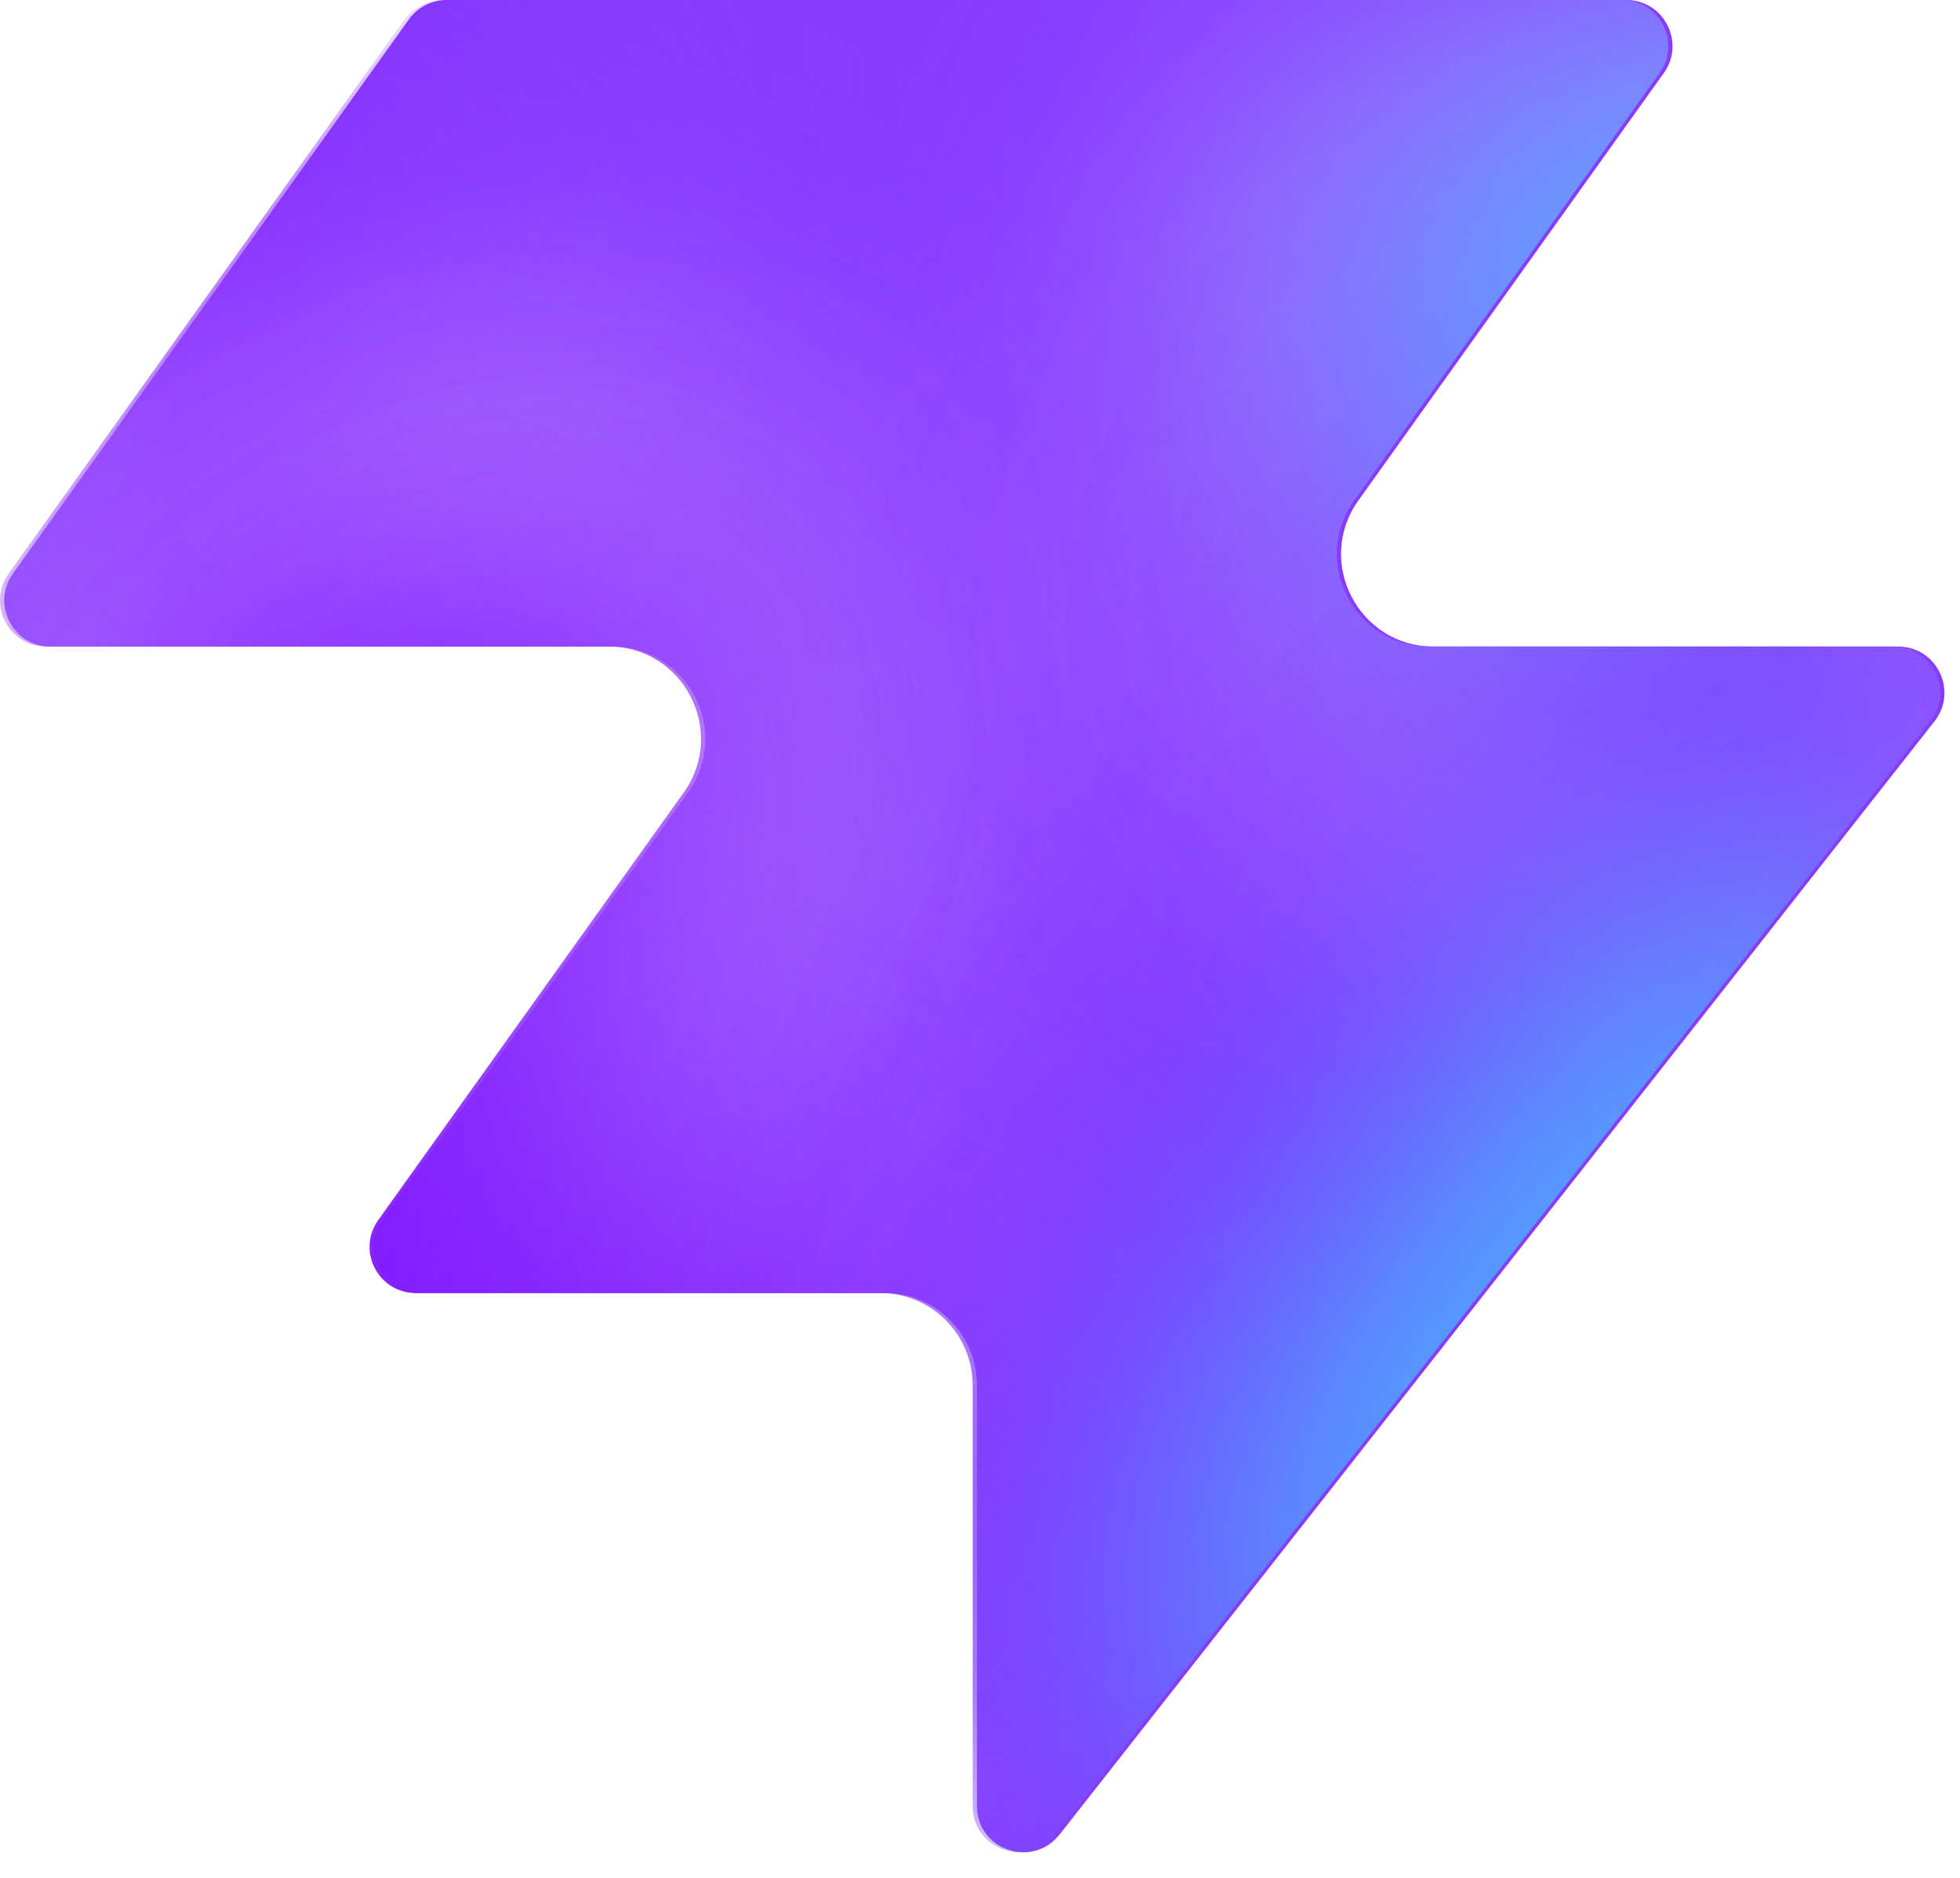
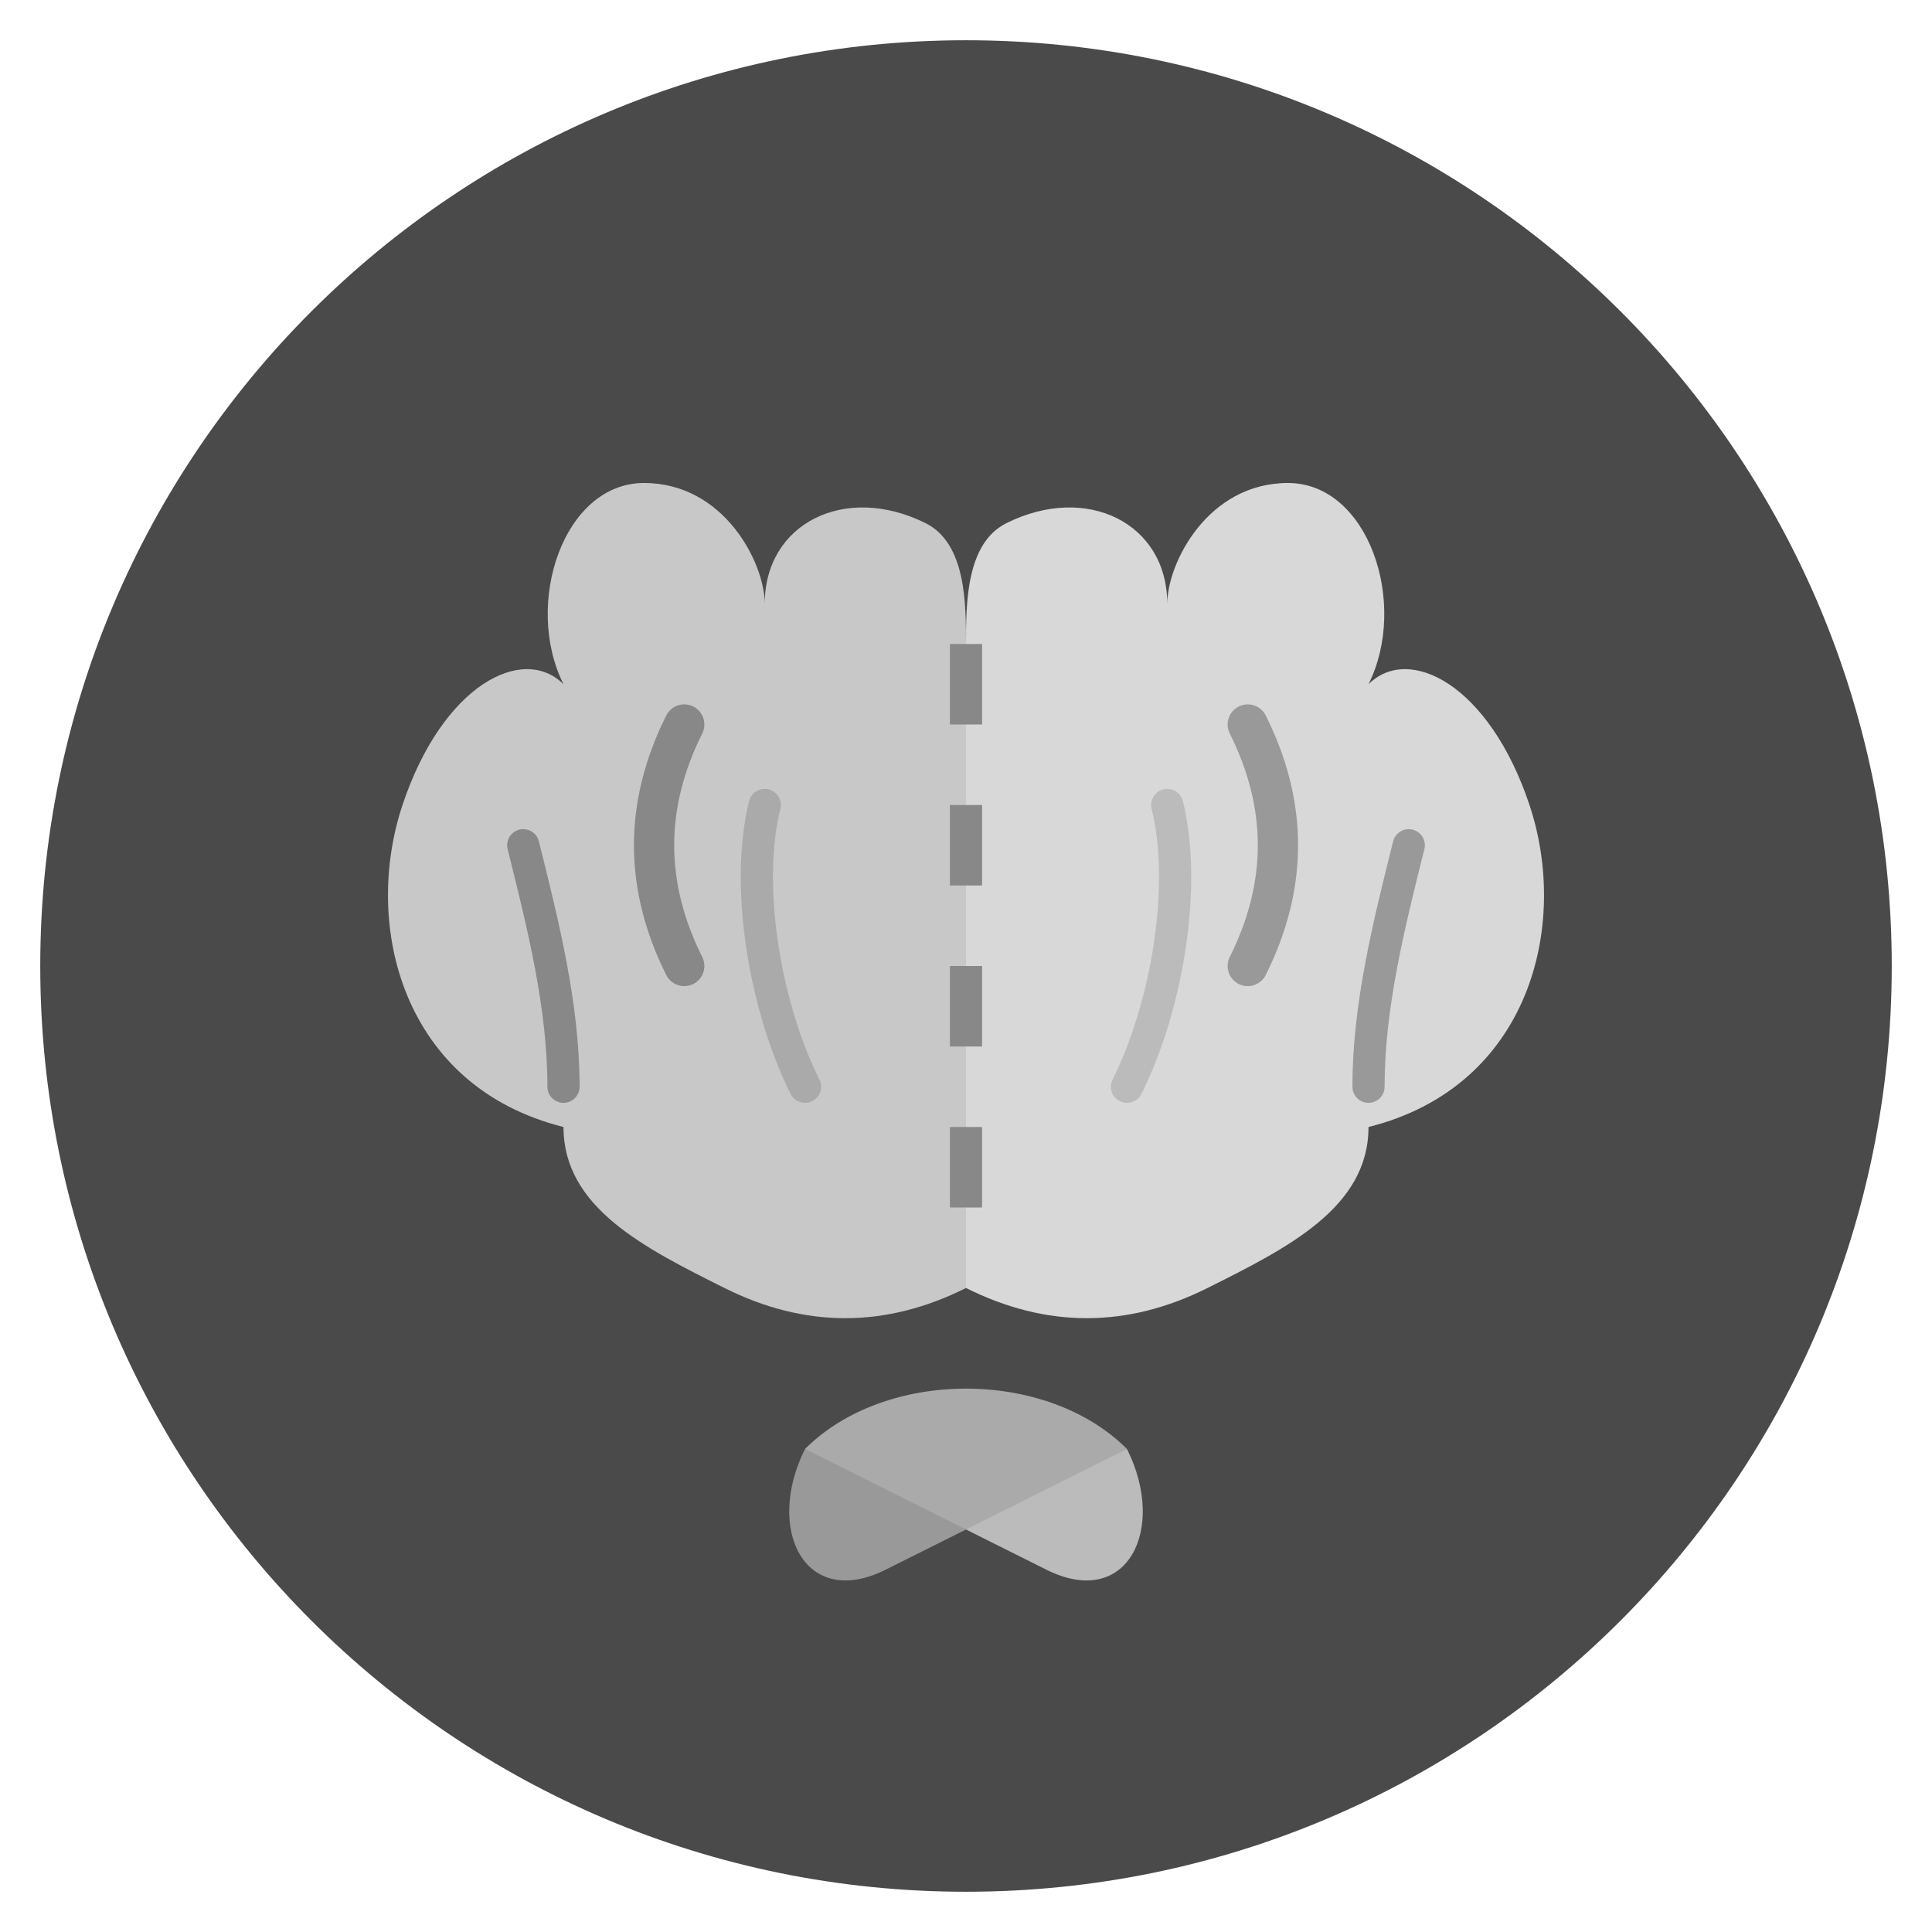
- <svg xmlns="http://www.w3.org/2000/svg" width="48" height="46" fill="none" viewBox="0 0 48 46">
-   <path fill="#863bff" d="M25.946 44.938c-.664.845-2.021.375-2.021-.698V33.937a2.26 2.26 0 0 0-2.262-2.262H10.287c-.92 0-1.456-1.04-.92-1.788l7.48-10.471c1.07-1.497 0-3.578-1.842-3.578H1.237c-.92 0-1.456-1.04-.92-1.788L10.013.474c.214-.297.556-.474.92-.474h28.894c.92 0 1.456 1.04.92 1.788l-7.48 10.471c-1.07 1.498 0 3.579 1.842 3.579h11.377c.943 0 1.473 1.088.89 1.83L25.947 44.94z" style="fill:#863bff;fill:color(display-p3 .525 .23 1);fill-opacity:1" />
-   <mask id="a" width="48" height="46" x="0" y="0" maskUnits="userSpaceOnUse" style="mask-type:alpha">
-     <path fill="#000" d="M25.842 44.938c-.664.844-2.021.375-2.021-.698V33.937a2.26 2.26 0 0 0-2.262-2.262H10.183c-.92 0-1.456-1.04-.92-1.788l7.48-10.471c1.07-1.498 0-3.579-1.842-3.579H1.133c-.92 0-1.456-1.04-.92-1.787L9.91.473c.214-.297.556-.474.92-.474h28.894c.92 0 1.456 1.04.92 1.788l-7.48 10.471c-1.07 1.498 0 3.578 1.842 3.578h11.377c.943 0 1.473 1.088.89 1.832L25.843 44.94z" style="fill:#000;fill-opacity:1" />
-   </mask>
-   <g mask="url(#a)">
-     <g filter="url(#b)">
-       <ellipse cx="5.508" cy="14.704" fill="#ede6ff" rx="5.508" ry="14.704" style="fill:#ede6ff;fill:color(display-p3 .927 .903 1);fill-opacity:1" transform="matrix(.00324 1 1 -.00324 -4.47 31.516)" />
-     </g>
-     <g filter="url(#c)">
-       <ellipse cx="10.399" cy="29.851" fill="#ede6ff" rx="10.399" ry="29.851" style="fill:#ede6ff;fill:color(display-p3 .927 .903 1);fill-opacity:1" transform="matrix(.00324 1 1 -.00324 -39.328 7.883)" />
-     </g>
-     <g filter="url(#d)">
-       <ellipse cx="5.508" cy="30.487" fill="#7e14ff" rx="5.508" ry="30.487" style="fill:#7e14ff;fill:color(display-p3 .492 .077 1);fill-opacity:1" transform="rotate(89.814 -25.913 -14.639)scale(1 -1)" />
-     </g>
-     <g filter="url(#e)">
-       <ellipse cx="5.508" cy="30.599" fill="#7e14ff" rx="5.508" ry="30.599" style="fill:#7e14ff;fill:color(display-p3 .492 .077 1);fill-opacity:1" transform="rotate(89.814 -32.644 -3.334)scale(1 -1)" />
-     </g>
-     <g filter="url(#f)">
-       <ellipse cx="5.508" cy="30.599" fill="#7e14ff" rx="5.508" ry="30.599" style="fill:#7e14ff;fill:color(display-p3 .492 .077 1);fill-opacity:1" transform="matrix(.00324 1 1 -.00324 -34.34 30.47)" />
-     </g>
-     <g filter="url(#g)">
-       <ellipse cx="14.072" cy="22.078" fill="#ede6ff" rx="14.072" ry="22.078" style="fill:#ede6ff;fill:color(display-p3 .927 .903 1);fill-opacity:1" transform="rotate(93.35 24.506 48.493)scale(-1 1)" />
-     </g>
-     <g filter="url(#h)">
-       <ellipse cx="3.47" cy="21.501" fill="#7e14ff" rx="3.47" ry="21.501" style="fill:#7e14ff;fill:color(display-p3 .492 .077 1);fill-opacity:1" transform="rotate(89.009 28.708 47.59)scale(-1 1)" />
-     </g>
-     <g filter="url(#i)">
-       <ellipse cx="3.47" cy="21.501" fill="#7e14ff" rx="3.47" ry="21.501" style="fill:#7e14ff;fill:color(display-p3 .492 .077 1);fill-opacity:1" transform="rotate(89.009 28.708 47.59)scale(-1 1)" />
-     </g>
-     <g filter="url(#j)">
-       <ellipse cx=".387" cy="8.972" fill="#7e14ff" rx="4.407" ry="29.108" style="fill:#7e14ff;fill:color(display-p3 .492 .077 1);fill-opacity:1" transform="rotate(39.51 .387 8.972)" />
-     </g>
-     <g filter="url(#k)">
-       <ellipse cx="47.523" cy="-6.092" fill="#7e14ff" rx="4.407" ry="29.108" style="fill:#7e14ff;fill:color(display-p3 .492 .077 1);fill-opacity:1" transform="rotate(37.892 47.523 -6.092)" />
-     </g>
-     <g filter="url(#l)">
-       <ellipse cx="41.412" cy="6.333" fill="#47bfff" rx="5.971" ry="9.665" style="fill:#47bfff;fill:color(display-p3 .28 .748 1);fill-opacity:1" transform="rotate(37.892 41.412 6.333)" />
-     </g>
-     <g filter="url(#m)">
-       <ellipse cx="-1.879" cy="38.332" fill="#7e14ff" rx="4.407" ry="29.108" style="fill:#7e14ff;fill:color(display-p3 .492 .077 1);fill-opacity:1" transform="rotate(37.892 -1.88 38.332)" />
-     </g>
-     <g filter="url(#n)">
-       <ellipse cx="-1.879" cy="38.332" fill="#7e14ff" rx="4.407" ry="29.108" style="fill:#7e14ff;fill:color(display-p3 .492 .077 1);fill-opacity:1" transform="rotate(37.892 -1.88 38.332)" />
-     </g>
-     <g filter="url(#o)">
-       <ellipse cx="35.651" cy="29.907" fill="#7e14ff" rx="4.407" ry="29.108" style="fill:#7e14ff;fill:color(display-p3 .492 .077 1);fill-opacity:1" transform="rotate(37.892 35.651 29.907)" />
-     </g>
-     <g filter="url(#p)">
-       <ellipse cx="38.418" cy="32.4" fill="#47bfff" rx="5.971" ry="15.297" style="fill:#47bfff;fill:color(display-p3 .28 .748 1);fill-opacity:1" transform="rotate(37.892 38.418 32.4)" />
-     </g>
-   </g>
-   <defs>
-     <filter id="b" width="60.045" height="41.654" x="-19.77" y="16.149" color-interpolation-filters="sRGB" filterUnits="userSpaceOnUse">
-       <feFlood flood-opacity="0" result="BackgroundImageFix" />
-       <feBlend in="SourceGraphic" in2="BackgroundImageFix" result="shape" />
-       <feGaussianBlur result="effect1_foregroundBlur_2002_17158" stdDeviation="7.659" />
-     </filter>
-     <filter id="c" width="90.34" height="51.437" x="-54.613" y="-7.533" color-interpolation-filters="sRGB" filterUnits="userSpaceOnUse">
-       <feFlood flood-opacity="0" result="BackgroundImageFix" />
-       <feBlend in="SourceGraphic" in2="BackgroundImageFix" result="shape" />
-       <feGaussianBlur result="effect1_foregroundBlur_2002_17158" stdDeviation="7.659" />
-     </filter>
-     <filter id="d" width="79.355" height="29.4" x="-49.64" y="2.03" color-interpolation-filters="sRGB" filterUnits="userSpaceOnUse">
-       <feFlood flood-opacity="0" result="BackgroundImageFix" />
-       <feBlend in="SourceGraphic" in2="BackgroundImageFix" result="shape" />
-       <feGaussianBlur result="effect1_foregroundBlur_2002_17158" stdDeviation="4.596" />
-     </filter>
-     <filter id="e" width="79.579" height="29.4" x="-45.045" y="20.029" color-interpolation-filters="sRGB" filterUnits="userSpaceOnUse">
-       <feFlood flood-opacity="0" result="BackgroundImageFix" />
-       <feBlend in="SourceGraphic" in2="BackgroundImageFix" result="shape" />
-       <feGaussianBlur result="effect1_foregroundBlur_2002_17158" stdDeviation="4.596" />
-     </filter>
-     <filter id="f" width="79.579" height="29.4" x="-43.513" y="21.178" color-interpolation-filters="sRGB" filterUnits="userSpaceOnUse">
-       <feFlood flood-opacity="0" result="BackgroundImageFix" />
-       <feBlend in="SourceGraphic" in2="BackgroundImageFix" result="shape" />
-       <feGaussianBlur result="effect1_foregroundBlur_2002_17158" stdDeviation="4.596" />
-     </filter>
-     <filter id="g" width="74.749" height="58.852" x="15.756" y="-17.901" color-interpolation-filters="sRGB" filterUnits="userSpaceOnUse">
-       <feFlood flood-opacity="0" result="BackgroundImageFix" />
-       <feBlend in="SourceGraphic" in2="BackgroundImageFix" result="shape" />
-       <feGaussianBlur result="effect1_foregroundBlur_2002_17158" stdDeviation="7.659" />
-     </filter>
-     <filter id="h" width="61.377" height="25.362" x="23.548" y="2.284" color-interpolation-filters="sRGB" filterUnits="userSpaceOnUse">
-       <feFlood flood-opacity="0" result="BackgroundImageFix" />
-       <feBlend in="SourceGraphic" in2="BackgroundImageFix" result="shape" />
-       <feGaussianBlur result="effect1_foregroundBlur_2002_17158" stdDeviation="4.596" />
-     </filter>
-     <filter id="i" width="61.377" height="25.362" x="23.548" y="2.284" color-interpolation-filters="sRGB" filterUnits="userSpaceOnUse">
-       <feFlood flood-opacity="0" result="BackgroundImageFix" />
-       <feBlend in="SourceGraphic" in2="BackgroundImageFix" result="shape" />
-       <feGaussianBlur result="effect1_foregroundBlur_2002_17158" stdDeviation="4.596" />
-     </filter>
-     <filter id="j" width="56.045" height="63.649" x="-27.636" y="-22.853" color-interpolation-filters="sRGB" filterUnits="userSpaceOnUse">
-       <feFlood flood-opacity="0" result="BackgroundImageFix" />
-       <feBlend in="SourceGraphic" in2="BackgroundImageFix" result="shape" />
-       <feGaussianBlur result="effect1_foregroundBlur_2002_17158" stdDeviation="4.596" />
-     </filter>
-     <filter id="k" width="54.814" height="64.646" x="20.116" y="-38.415" color-interpolation-filters="sRGB" filterUnits="userSpaceOnUse">
-       <feFlood flood-opacity="0" result="BackgroundImageFix" />
-       <feBlend in="SourceGraphic" in2="BackgroundImageFix" result="shape" />
-       <feGaussianBlur result="effect1_foregroundBlur_2002_17158" stdDeviation="4.596" />
-     </filter>
-     <filter id="l" width="33.541" height="35.313" x="24.641" y="-11.323" color-interpolation-filters="sRGB" filterUnits="userSpaceOnUse">
-       <feFlood flood-opacity="0" result="BackgroundImageFix" />
-       <feBlend in="SourceGraphic" in2="BackgroundImageFix" result="shape" />
-       <feGaussianBlur result="effect1_foregroundBlur_2002_17158" stdDeviation="4.596" />
-     </filter>
-     <filter id="m" width="54.814" height="64.646" x="-29.286" y="6.009" color-interpolation-filters="sRGB" filterUnits="userSpaceOnUse">
-       <feFlood flood-opacity="0" result="BackgroundImageFix" />
-       <feBlend in="SourceGraphic" in2="BackgroundImageFix" result="shape" />
-       <feGaussianBlur result="effect1_foregroundBlur_2002_17158" stdDeviation="4.596" />
-     </filter>
-     <filter id="n" width="54.814" height="64.646" x="-29.286" y="6.009" color-interpolation-filters="sRGB" filterUnits="userSpaceOnUse">
-       <feFlood flood-opacity="0" result="BackgroundImageFix" />
-       <feBlend in="SourceGraphic" in2="BackgroundImageFix" result="shape" />
-       <feGaussianBlur result="effect1_foregroundBlur_2002_17158" stdDeviation="4.596" />
-     </filter>
-     <filter id="o" width="54.814" height="64.646" x="8.244" y="-2.416" color-interpolation-filters="sRGB" filterUnits="userSpaceOnUse">
-       <feFlood flood-opacity="0" result="BackgroundImageFix" />
-       <feBlend in="SourceGraphic" in2="BackgroundImageFix" result="shape" />
-       <feGaussianBlur result="effect1_foregroundBlur_2002_17158" stdDeviation="4.596" />
-     </filter>
-     <filter id="p" width="39.409" height="43.623" x="18.713" y="10.588" color-interpolation-filters="sRGB" filterUnits="userSpaceOnUse">
-       <feFlood flood-opacity="0" result="BackgroundImageFix" />
-       <feBlend in="SourceGraphic" in2="BackgroundImageFix" result="shape" />
-       <feGaussianBlur result="effect1_foregroundBlur_2002_17158" stdDeviation="4.596" />
-     </filter>
-   </defs>
+ <svg xmlns="http://www.w3.org/2000/svg" viewBox="0 0 48 48" width="48" height="48">
+   <circle cx="24" cy="24" r="23" fill="#4a4a4a" />
+   <path d="     M14 28     C10 27 9 23 10 20     C11 17 13 16 14 17     C13 15 14 12 16 12     C18 12 19 14 19 15     C19 13 21 12 23 13     C24 13.5 24 15 24 16     L24 32     C22 33 20 33 18 32     C16 31 14 30 14 28Z   " fill="#c8c8c8" />
+   <path d="     M34 28     C38 27 39 23 38 20     C37 17 35 16 34 17     C35 15 34 12 32 12     C30 12 29 14 29 15     C29 13 27 12 25 13     C24 13.5 24 15 24 16     L24 32     C26 33 28 33 30 32     C32 31 34 30 34 28Z   " fill="#d8d8d8" />
+   <path d="M17 18 C16 20 16 22 17 24" stroke="#888" stroke-width="1" fill="none" stroke-linecap="round" />
+   <path d="M13 21 C13.5 23 14 25 14 27" stroke="#888" stroke-width="0.8" fill="none" stroke-linecap="round" />
+   <path d="M19 20 C18.5 22 19 25 20 27" stroke="#aaa" stroke-width="0.8" fill="none" stroke-linecap="round" />
+   <path d="M31 18 C32 20 32 22 31 24" stroke="#999" stroke-width="1" fill="none" stroke-linecap="round" />
+   <path d="M35 21 C34.5 23 34 25 34 27" stroke="#999" stroke-width="0.8" fill="none" stroke-linecap="round" />
+   <path d="M29 20 C29.5 22 29 25 28 27" stroke="#bbb" stroke-width="0.8" fill="none" stroke-linecap="round" />
+   <line x1="24" y1="16" x2="24" y2="32" stroke="#888" stroke-width="0.8" stroke-dasharray="2,2" />
+   <path d="M20 36 C22 34 26 34 28 36 C26 37.5 24 38 24 38 C24 38 22 37.5 20 36Z" fill="#aaa" />
+   <path d="M20 36 C19 38 20 40 22 39 C23 38.5 24 38 24 38" fill="#999" />
+   <path d="M28 36 C29 38 28 40 26 39 C25 38.5 24 38 24 38" fill="#bbb" />
</svg>
